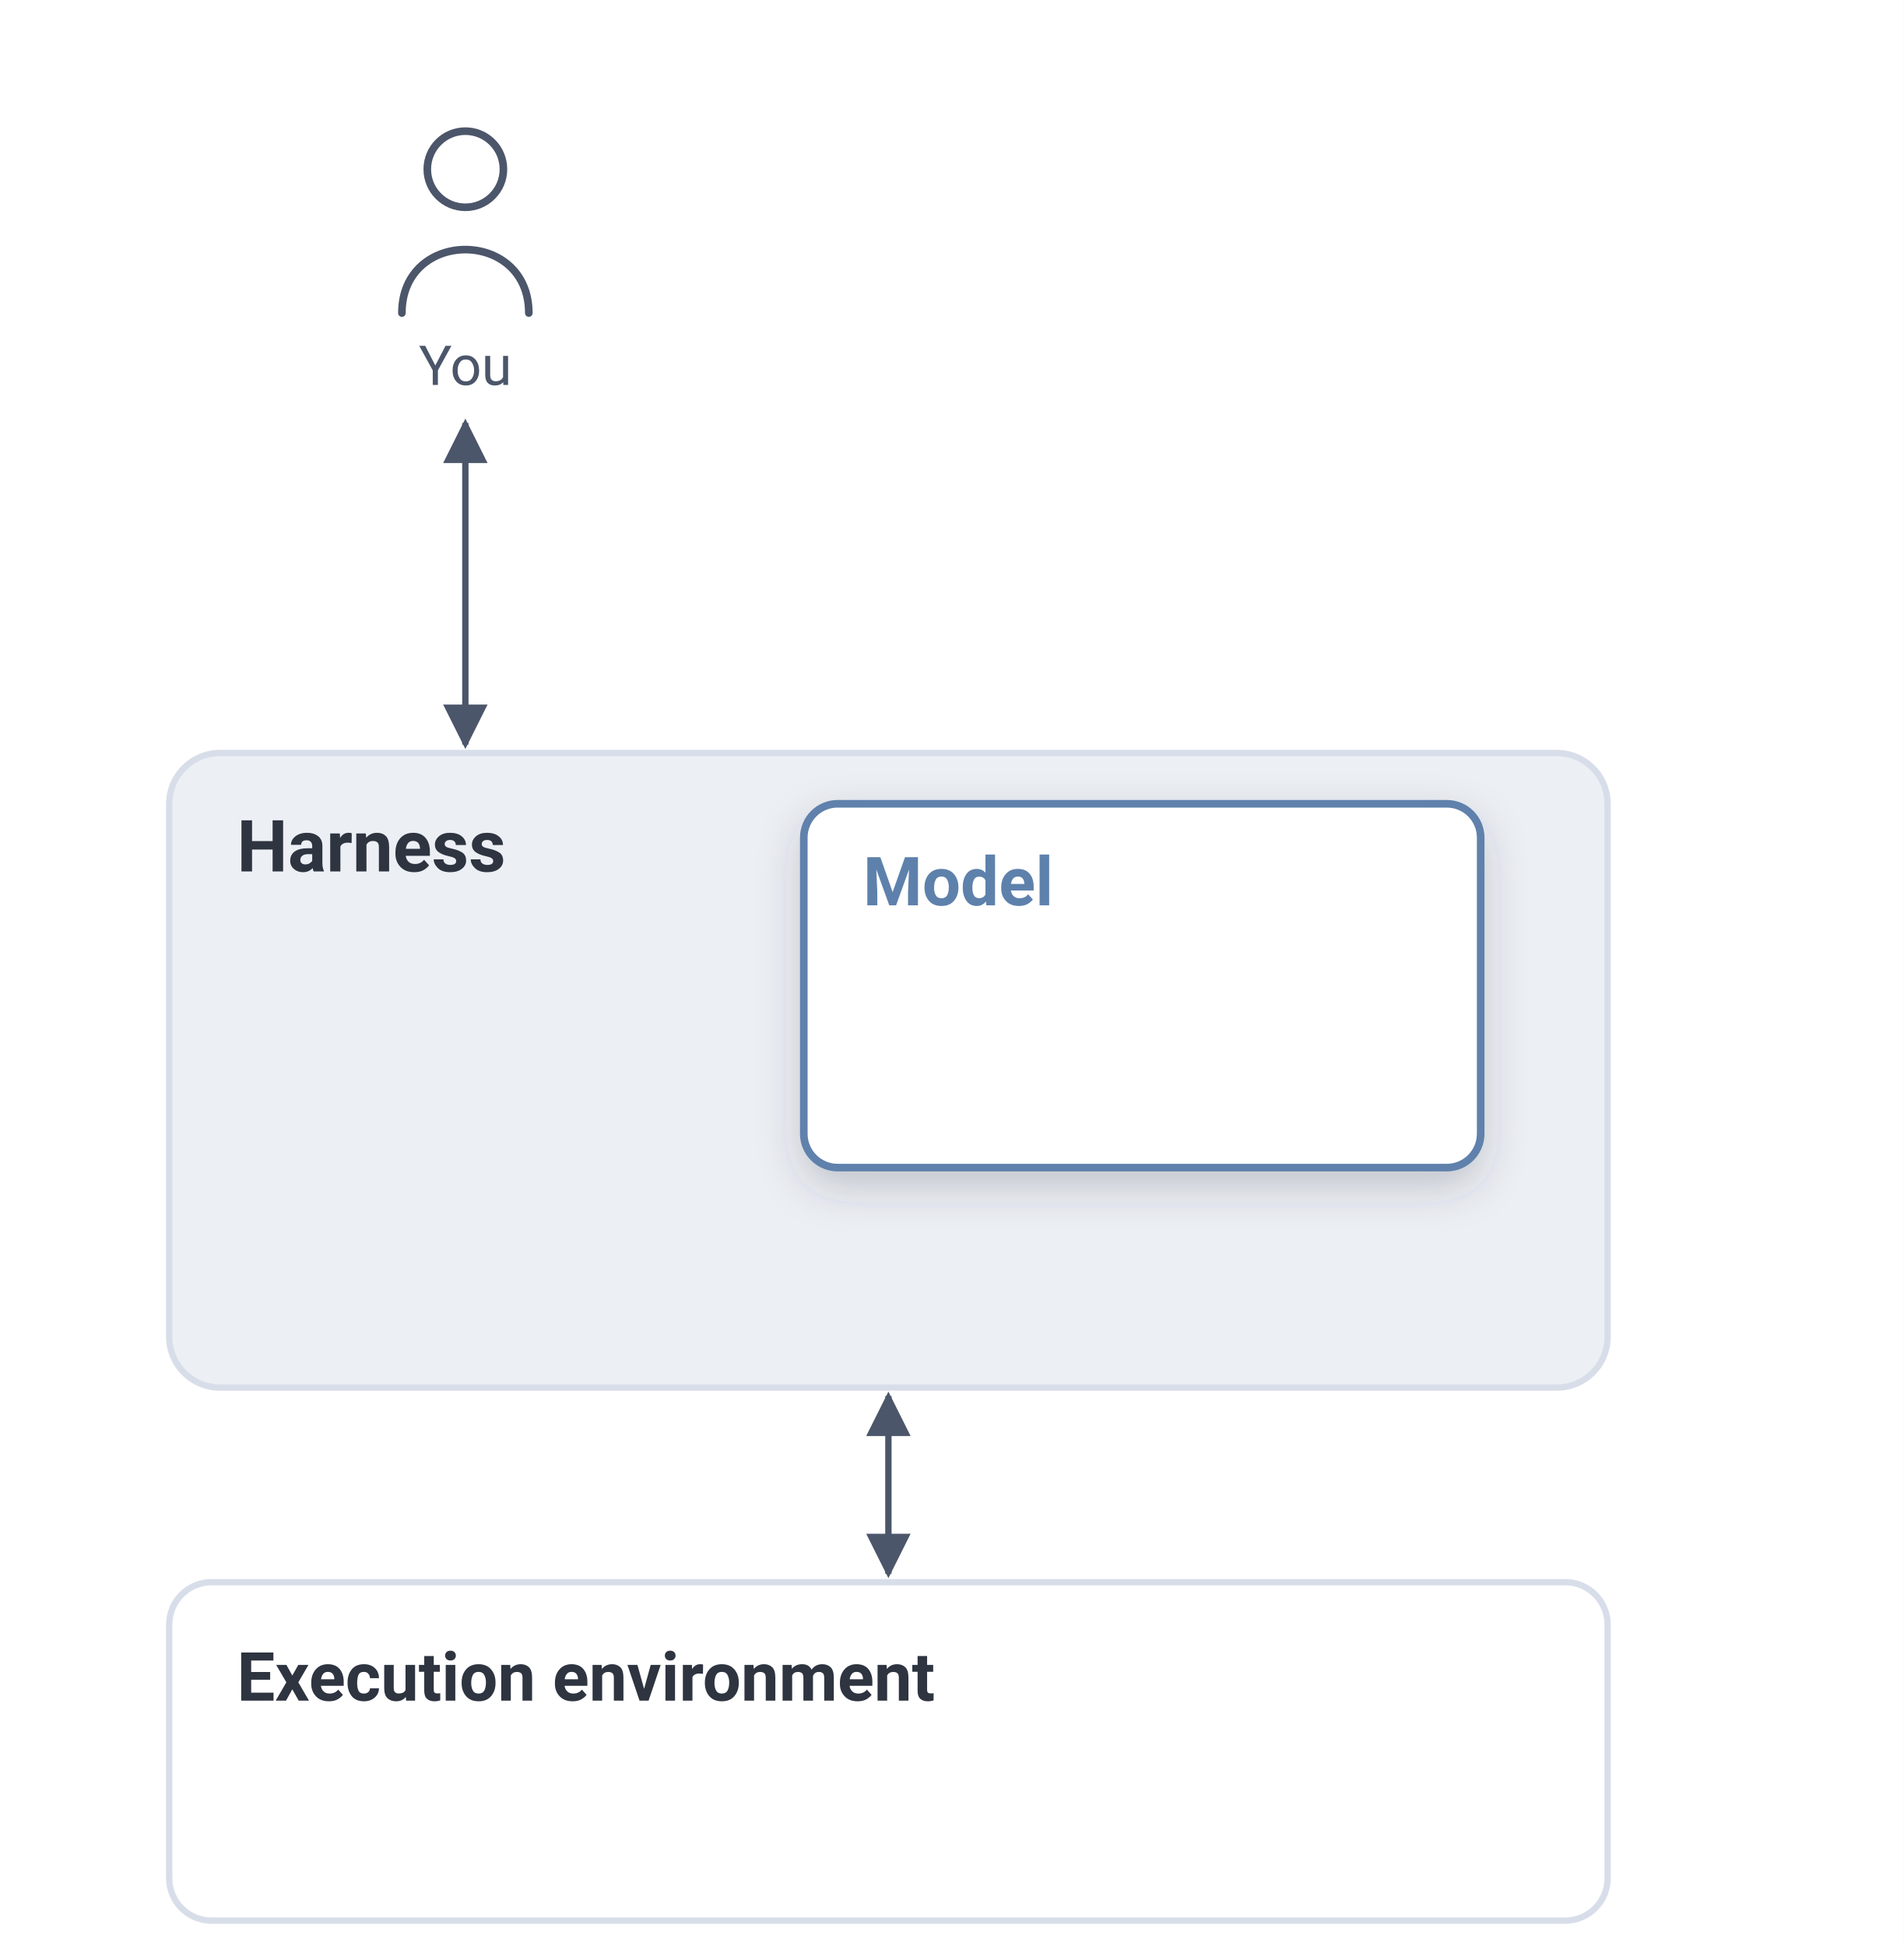
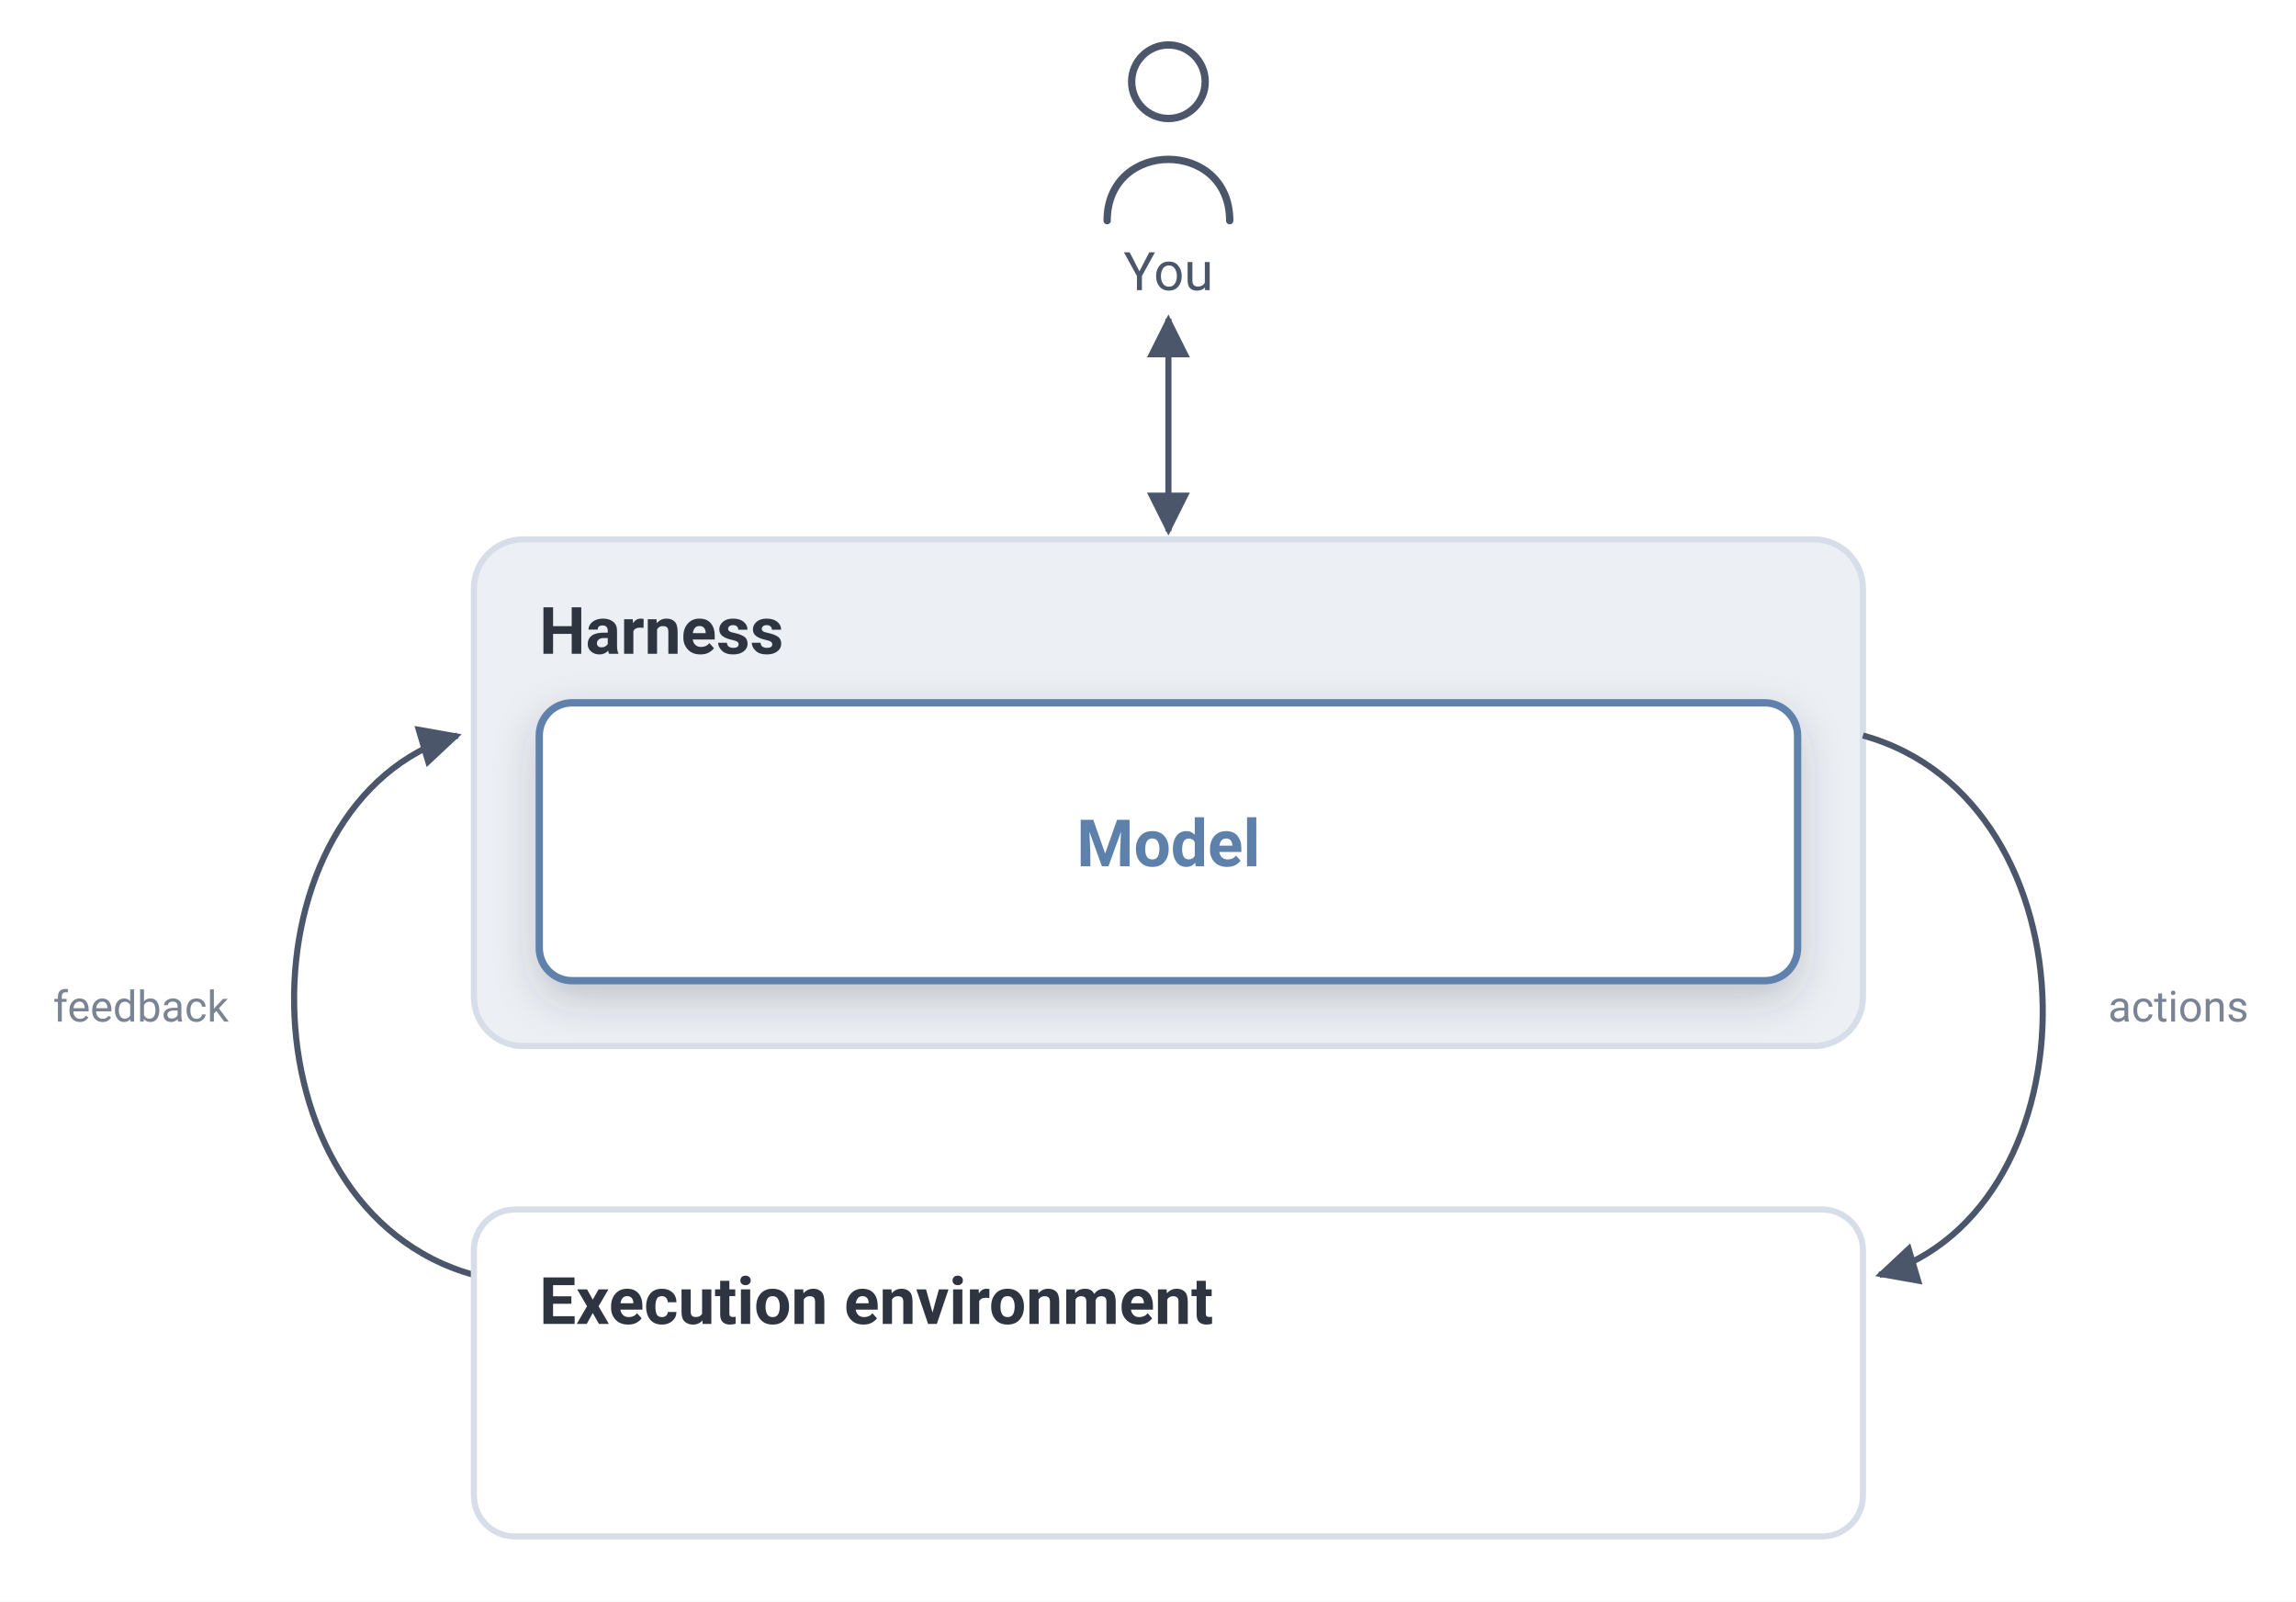
- <svg xmlns="http://www.w3.org/2000/svg" viewBox="110 10 450 460" font-family="system-ui, -apple-system, &quot;Segoe UI&quot;, Roboto, Helvetica, Arial, sans-serif">
+ <svg xmlns="http://www.w3.org/2000/svg" viewBox="34 18 562 392" font-family="system-ui, -apple-system, &quot;Segoe UI&quot;, Roboto, Helvetica, Arial, sans-serif">
  <defs>
    <marker id="arrow" viewBox="0 0 10 10" refX="9" refY="5" markerWidth="7" markerHeight="7" orient="auto-start-reverse">
      <path d="M 0 0 L 10 5 L 0 10 z" fill="#4c566a" />
    </marker>
    <filter id="lift" x="-20%" y="-20%" width="140%" height="150%">
      <feDropShadow dx="0" dy="4" stdDeviation="5" flood-color="#2e3440" flood-opacity="0.22" />
    </filter>
  </defs>
-   <rect x="110" y="10" width="450" height="460" fill="#ffffff" />
-   <circle cx="220" cy="50" r="9" fill="#ffffff" stroke="#4c566a" stroke-width="1.8" />
-   <path d="M 205 84 C 205 64, 235 64, 235 84" fill="none" stroke="#4c566a" stroke-width="1.8" stroke-linecap="round" />
-   <text x="220" y="101" text-anchor="middle" font-size="13" fill="#4c566a">You</text>
-   <line x1="220" y1="110" x2="220" y2="186" stroke="#4c566a" stroke-width="1.5" marker-end="url(#arrow)" marker-start="url(#arrow)" />
-   <rect x="150" y="188" width="340" height="150" rx="12" fill="#eceff4" stroke="#d8dee9" stroke-width="1.5" />
-   <text x="166" y="216" font-size="17" font-weight="600" fill="#2e3440">Harness</text>
-   <rect x="300" y="200" width="160" height="86" rx="8" fill="#ffffff" stroke="#5e81ac" stroke-width="1.8" filter="url(#lift)" />
-   <text x="314" y="224" font-size="16" font-weight="600" fill="#5e81ac">Model</text>
-   <line x1="320" y1="340" x2="320" y2="382" stroke="#4c566a" stroke-width="1.5" marker-end="url(#arrow)" marker-start="url(#arrow)" />
-   <rect x="150" y="384" width="340" height="80" rx="10" fill="#ffffff" stroke="#d8dee9" stroke-width="1.5" />
-   <text x="166" y="412" font-size="16" font-weight="600" fill="#2e3440">Execution environment</text>
+   <rect x="34" y="18" width="562" height="392" fill="#ffffff" />
+   <circle cx="320" cy="38" r="9" fill="#ffffff" stroke="#4c566a" stroke-width="1.8" />
+   <path d="M 305 72 C 305 52, 335 52, 335 72" fill="none" stroke="#4c566a" stroke-width="1.8" stroke-linecap="round" />
+   <text x="320" y="89" text-anchor="middle" font-size="13" fill="#4c566a">You</text>
+   <line x1="320" y1="96" x2="320" y2="148" stroke="#4c566a" stroke-width="1.5" marker-end="url(#arrow)" marker-start="url(#arrow)" />
+   <rect x="150" y="150" width="340" height="124" rx="12" fill="#eceff4" stroke="#d8dee9" stroke-width="1.5" />
+   <text x="166" y="178" font-size="16" font-weight="600" fill="#2e3440">Harness</text>
+   <rect x="166" y="190" width="308" height="68" rx="8" fill="#ffffff" stroke="#5e81ac" stroke-width="1.8" filter="url(#lift)" />
+   <text x="320" y="230" text-anchor="middle" font-size="16" font-weight="600" fill="#5e81ac">Model</text>
+   <path d="M 490 198 C 548 214, 548 314, 494 330" fill="none" stroke="#4c566a" stroke-width="1.5" marker-end="url(#arrow)" />
+   <text x="550" y="268" font-size="10.5" fill="#7b8494">actions</text>
+   <path d="M 150 330 C 92 314, 92 214, 146 198" fill="none" stroke="#4c566a" stroke-width="1.5" marker-end="url(#arrow)" />
+   <text x="90" y="268" text-anchor="end" font-size="10.5" fill="#7b8494">feedback</text>
+   <rect x="150" y="314" width="340" height="80" rx="10" fill="#ffffff" stroke="#d8dee9" stroke-width="1.5" />
+   <text x="166" y="342" font-size="16" font-weight="600" fill="#2e3440">Execution environment</text>
</svg>
